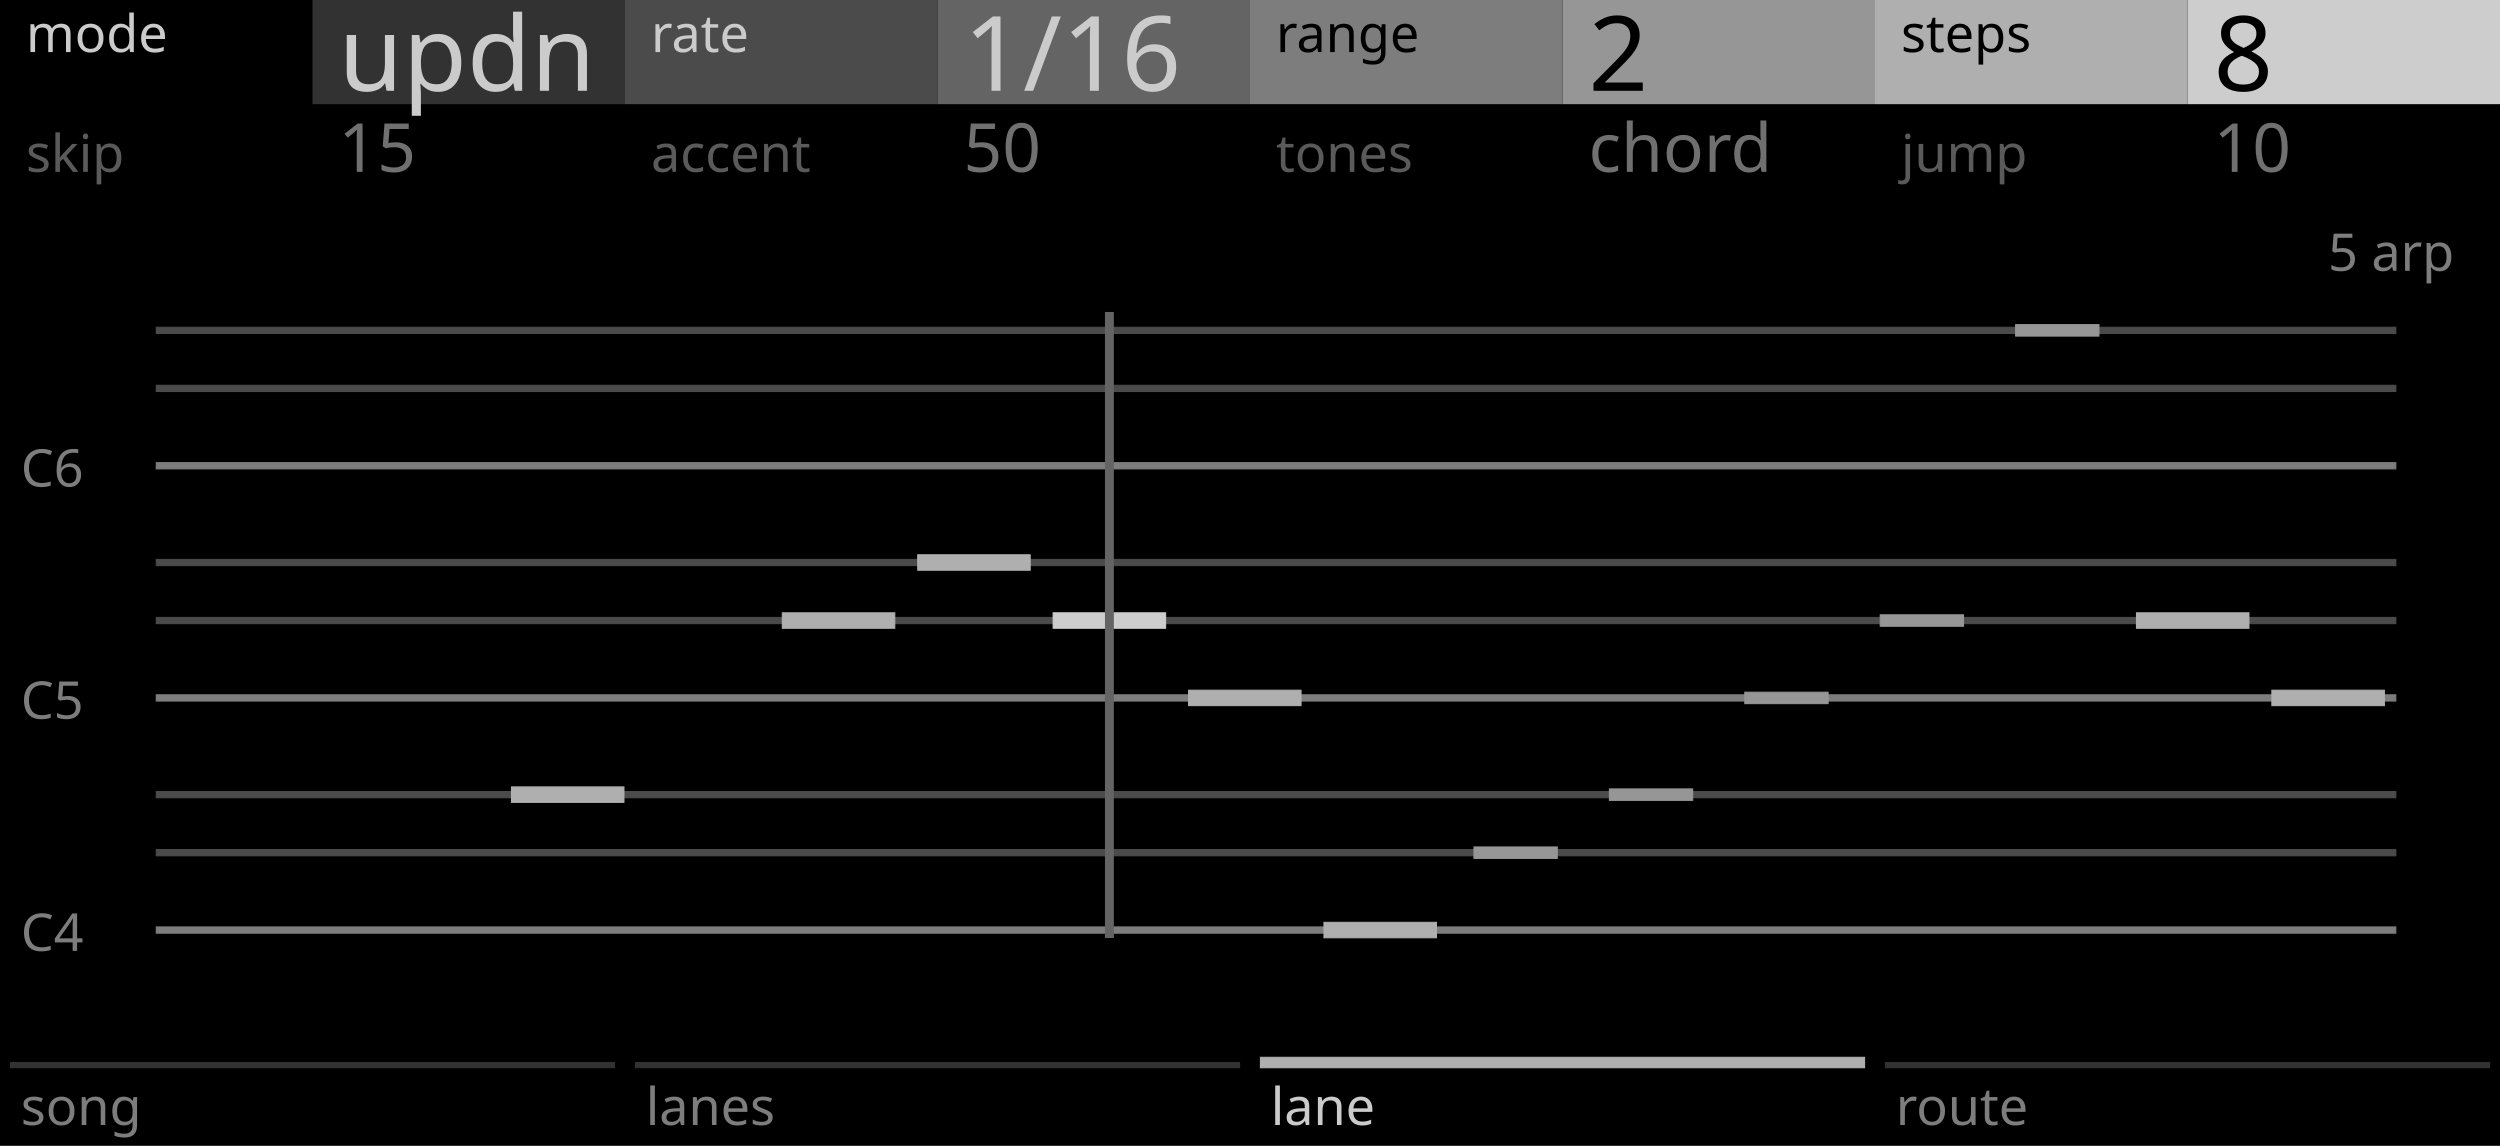
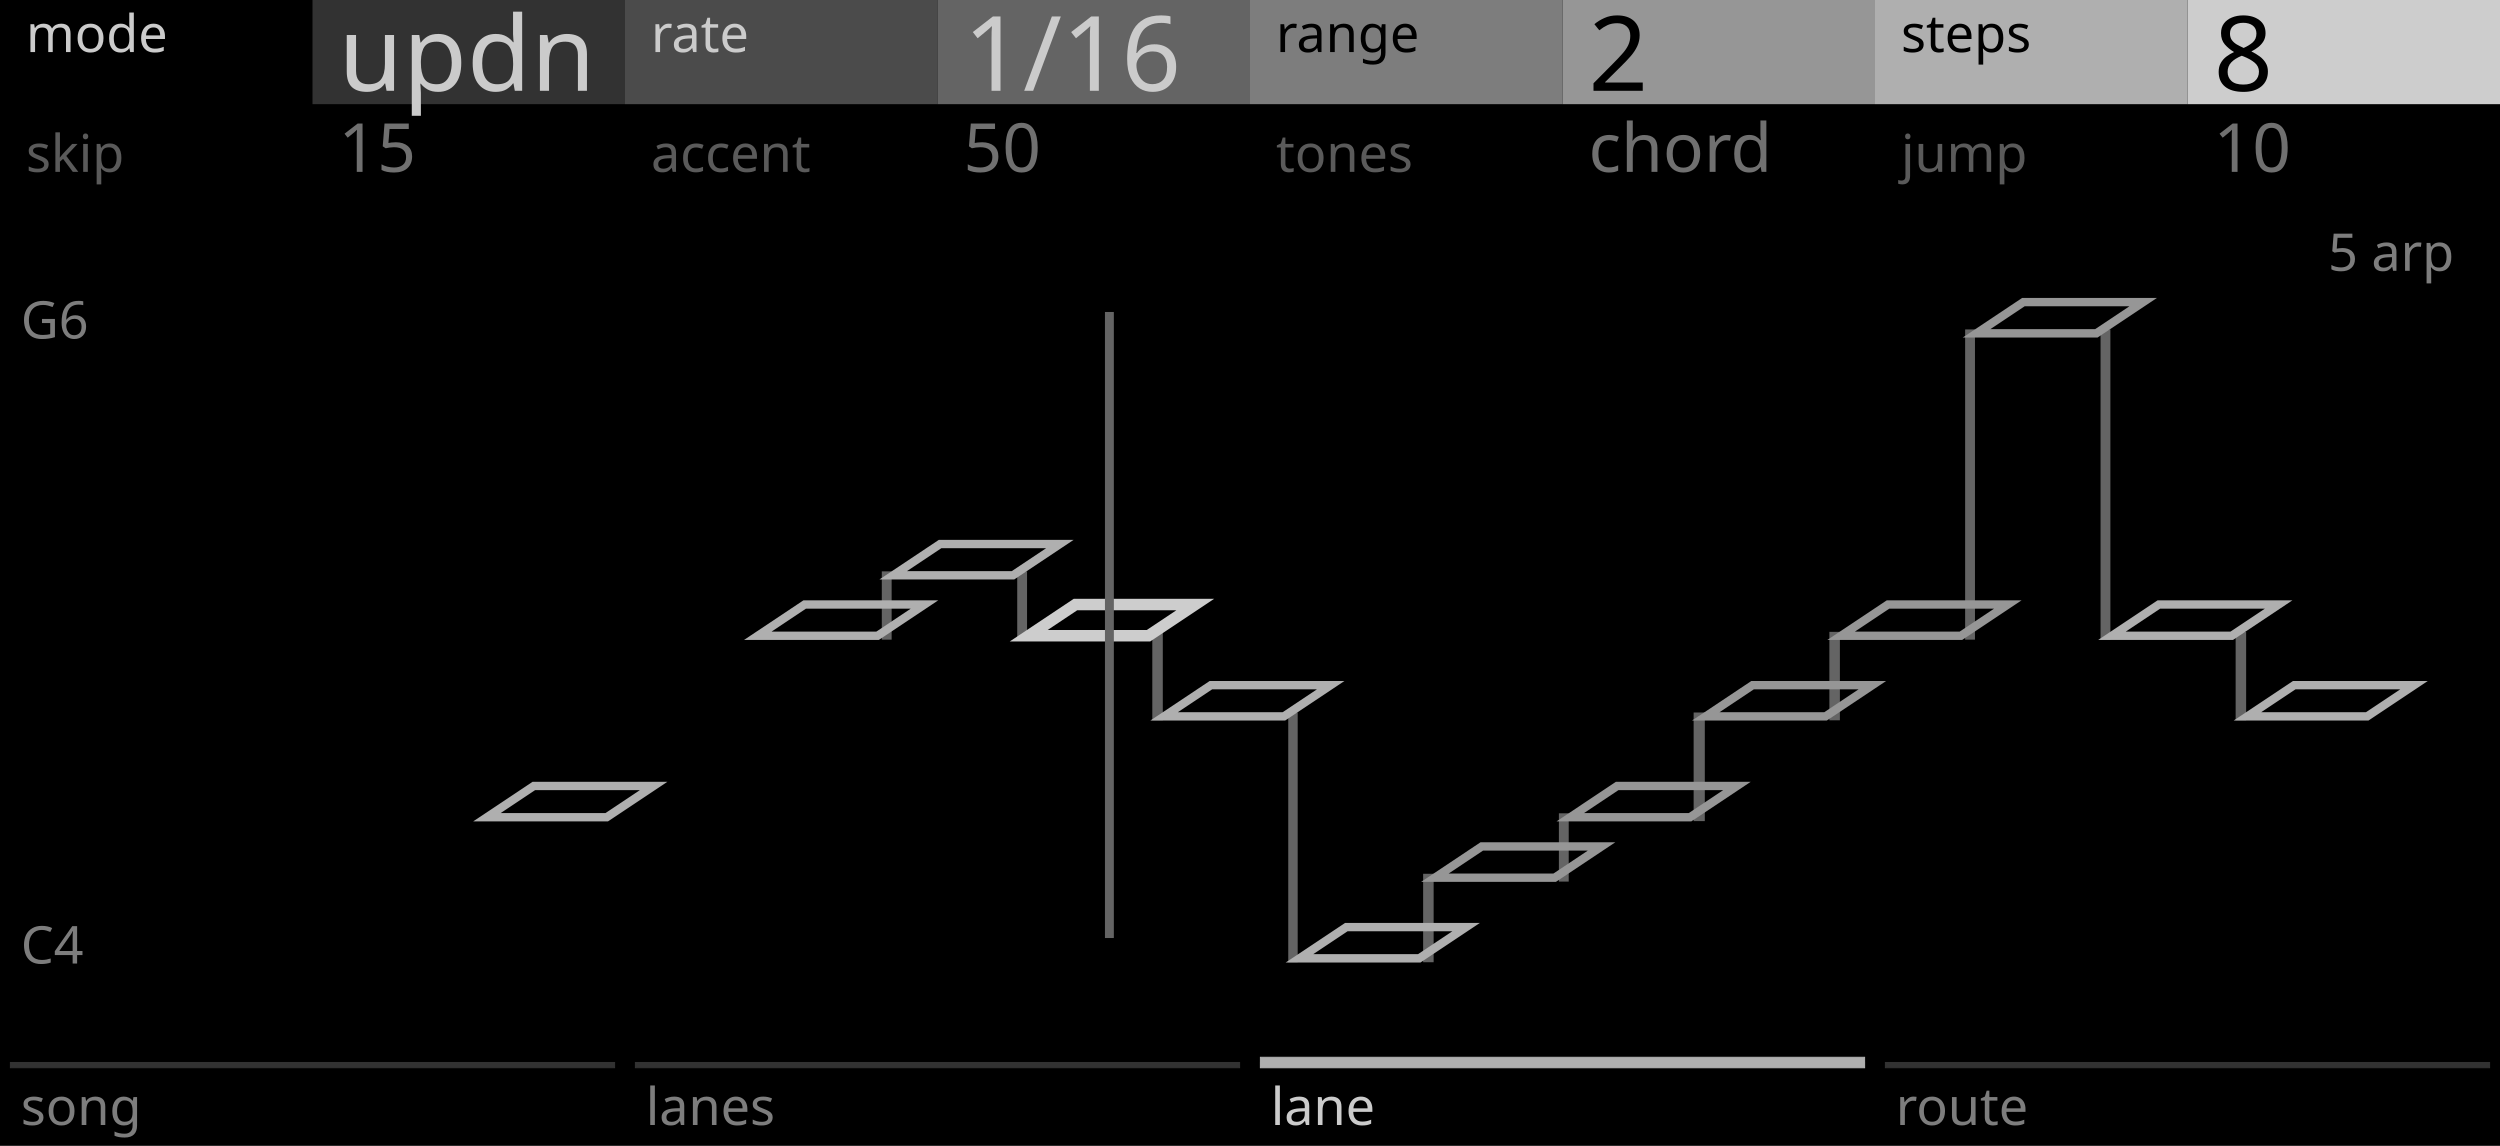
<svg xmlns="http://www.w3.org/2000/svg" width="480" height="220" viewBox="0 0 480 220">
  <g id="preview_canvas">
    <rect x="0" y="0" width="480" height="220" fill="#000000" stroke="none" />
  </g>
  <g id="preview_header">
    <rect x="0" y="0" width="60" height="20" fill="#000000" stroke="none" />
    <rect x="60" y="0" width="60" height="20" fill="#323232" stroke="none" />
    <rect x="120" y="0" width="60" height="20" fill="#4B4B4B" stroke="none" />
    <rect x="180" y="0" width="60" height="20" fill="#646464" stroke="none" />
    <rect x="240" y="0" width="60" height="20" fill="#7D7D7D" stroke="none" />
    <rect x="300" y="0" width="60" height="20" fill="#969696" stroke="none" />
    <rect x="360" y="0" width="60" height="20" fill="#AFAFAF" stroke="none" />
    <rect x="420" y="0" width="60" height="20" fill="#CDCDCD" stroke="none" />
    <text transform="matrix(1 0 0 1 5 10)" fill="#CBCBCB" stroke="none" font-family="UniversNextPro-Light" font-size="10px">mode</text>
    <text transform="matrix(1 0 0 1 65 17.44)" fill="#CBCBCB" stroke="none" font-family="UniversNextPro-Light" font-size="20px">updn</text>
    <text transform="matrix(1 0 0 1 5 33)" fill="#5A5A5A" stroke="none" font-family="UniversNextPro-Light" font-size="10px">skip</text>
    <text transform="matrix(1 0 0 1 65 33)" fill="#707070" stroke="none" font-family="UniversNextPro-Light" font-size="13px">15</text>
    <text transform="matrix(1 0 0 1 125 10)" fill="#CBCBCB" stroke="none" font-family="UniversNextPro-Light" font-size="10px">rate</text>
    <text transform="matrix(1 0 0 1 185 17.44)" fill="#CBCBCB" stroke="none" font-family="UniversNextPro-Light" font-size="20px">1/16</text>
    <text transform="matrix(1 0 0 1 125 33)" fill="#5A5A5A" stroke="none" font-family="UniversNextPro-Light" font-size="10px">accent</text>
    <text transform="matrix(1 0 0 1 185 33)" fill="#707070" stroke="none" font-family="UniversNextPro-Light" font-size="13px">50</text>
    <text transform="matrix(1 0 0 1 245 10)" fill="#000000" stroke="none" font-family="UniversNextPro-Light" font-size="10px">range</text>
    <text transform="matrix(1 0 0 1 305 17.44)" fill="#000000" stroke="none" font-family="UniversNextPro-Light" font-size="20px">2</text>
    <text transform="matrix(1 0 0 1 245 33)" fill="#5A5A5A" stroke="none" font-family="UniversNextPro-Light" font-size="10px">tones</text>
    <text transform="matrix(1 0 0 1 305 33)" fill="#707070" stroke="none" font-family="UniversNextPro-Light" font-size="13px">chord</text>
    <text transform="matrix(1 0 0 1 365 10)" fill="#000000" stroke="none" font-family="UniversNextPro-Light" font-size="10px">steps</text>
    <text transform="matrix(1 0 0 1 425 17.44)" fill="#000000" stroke="none" font-family="UniversNextPro-Light" font-size="20px">8</text>
    <text transform="matrix(1 0 0 1 365 33)" fill="#5A5A5A" stroke="none" font-family="UniversNextPro-Light" font-size="10px">jump</text>
    <text transform="matrix(1 0 0 1 425 33)" fill="#707070" stroke="none" font-family="UniversNextPro-Light" font-size="13px">10</text>
  </g>
  <path id="cond_palette_0" d="M 700 300 L 704 300 L 704 304 Z" fill="#000000" stroke="#000000" stroke-width="0.2" />
  <path id="cond_palette_1" d="M 708 300 L 712 300 L 712 304 Z" fill="#323232" stroke="#323232" stroke-width="0.2" />
  <path id="cond_palette_2" d="M 716 300 L 720 300 L 720 304 Z" fill="#4B4B4B" stroke="#4B4B4B" stroke-width="0.2" />
  <path id="cond_palette_3" d="M 724 300 L 728 300 L 728 304 Z" fill="#646464" stroke="#646464" stroke-width="0.2" />
  <path id="cond_palette_4" d="M 732 300 L 736 300 L 736 304 Z" fill="#7D7D7D" stroke="#7D7D7D" stroke-width="0.2" />
  <path id="cond_palette_5" d="M 740 300 L 744 300 L 744 304 Z" fill="#969696" stroke="#969696" stroke-width="0.2" />
  <path id="cond_palette_6" d="M 748 300 L 752 300 L 752 304 Z" fill="#AFAFAF" stroke="#AFAFAF" stroke-width="0.2" />
  <path id="cond_palette_7" d="M 756 300 L 760 300 L 760 304 Z" fill="#CDCDCD" stroke="#CDCDCD" stroke-width="0.2" />
  <path id="cond_palette_8" d="M 764 300 L 768 300 L 768 304 Z" fill="#000000" stroke="#646464" stroke-width="1.5" />
  <path id="cond_palette_9" d="M 772 300 L 776 300 L 776 304 Z" fill="#000000" stroke="#7D7D7D" stroke-width="1.5" />
  <path id="cond_palette_10" d="M 780 300 L 784 300 L 784 304 Z" fill="#000000" stroke="#969696" stroke-width="1.5" />
  <path id="cond_palette_11" d="M 788 300 L 792 300 L 792 304 Z" fill="#000000" stroke="#969696" stroke-width="1.6" />
  <path id="cond_palette_12" d="M 796 300 L 800 300 L 800 304 Z" fill="#000000" stroke="#AFAFAF" stroke-width="1.6" />
  <path id="cond_palette_13" d="M 804 300 L 808 300 L 808 304 Z" fill="#000000" stroke="#CDCDCD" stroke-width="2.2" />
  <path id="cond_palette_14" d="M 812 300 L 816 300 L 816 304 Z" fill="#000000" stroke="#646464" stroke-width="1.5" />
  <path id="cond_palette_15" d="M 820 300 L 824 300 L 824 304 Z" fill="#000000" stroke="#CDCDCD" stroke-width="1.6" />
  <path d="M 2 204 L 118 204 L 118 205 L 2 205 Z" fill="#323232" stroke="#323232" stroke-width="0.2" />
  <path d="M 122 204 L 238 204 L 238 205 L 122 205 Z" fill="#323232" stroke="#323232" stroke-width="0.2" />
  <path d="M 242 204 L 358 204 L 358 205 L 242 205 Z" fill="#323232" stroke="#323232" stroke-width="0.2" />
  <path d="M 362 204 L 478 204 L 478 205 L 362 205 Z" fill="#323232" stroke="#323232" stroke-width="0.2" />
-   <path id="cond_node_16" transform="matrix(1 0 0 1 460 178.571)" d="M -430 -0.6 L 0 -0.6 L 0 0.6 L -430 0.6 Z" fill="#7D7D7D" stroke="#7D7D7D" stroke-width="0.2" />
-   <path id="cond_node_17" transform="matrix(1 0 0 1 460 163.714)" d="M -430 -0.6 L 0 -0.6 L 0 0.6 L -430 0.6 Z" fill="#4B4B4B" stroke="#4B4B4B" stroke-width="0.2" />
-   <path id="cond_node_18" transform="matrix(1 0 0 1 460 152.571)" d="M -430 -0.6 L 0 -0.6 L 0 0.6 L -430 0.6 Z" fill="#4B4B4B" stroke="#4B4B4B" stroke-width="0.2" />
-   <path id="cond_node_19" transform="matrix(1 0 0 1 460 134)" d="M -430 -0.6 L 0 -0.6 L 0 0.6 L -430 0.6 Z" fill="#7D7D7D" stroke="#7D7D7D" stroke-width="0.2" />
-   <path id="cond_node_20" transform="matrix(1 0 0 1 460 119.143)" d="M -430 -0.6 L 0 -0.6 L 0 0.6 L -430 0.6 Z" fill="#4B4B4B" stroke="#4B4B4B" stroke-width="0.2" />
-   <path id="cond_node_21" transform="matrix(1 0 0 1 460 108)" d="M -430 -0.6 L 0 -0.6 L 0 0.6 L -430 0.6 Z" fill="#4B4B4B" stroke="#4B4B4B" stroke-width="0.2" />
-   <path id="cond_node_22" transform="matrix(1 0 0 1 460 89.429)" d="M -430 -0.6 L 0 -0.6 L 0 0.6 L -430 0.6 Z" fill="#7D7D7D" stroke="#7D7D7D" stroke-width="0.2" />
-   <path id="cond_node_23" transform="matrix(1 0 0 1 460 74.571)" d="M -430 -0.6 L 0 -0.6 L 0 0.6 L -430 0.6 Z" fill="#4B4B4B" stroke="#4B4B4B" stroke-width="0.2" />
-   <path id="cond_node_24" transform="matrix(1 0 0 1 460 63.429)" d="M -430 -0.6 L 0 -0.6 L 0 0.6 L -430 0.6 Z" fill="#4B4B4B" stroke="#4B4B4B" stroke-width="0.2" />
-   <path id="cond_node_210" transform="matrix(1 0 0 1 109 152.571)" d="M -10.8 -1.485 L 10.8 -1.485 L 10.8 1.485 L -10.8 1.485 Z" fill="#AFAFAF" stroke="#AFAFAF" stroke-width="0.2" />
-   <path id="cond_node_211" transform="matrix(1 0 0 1 161 119.143)" d="M -10.8 -1.485 L 10.8 -1.485 L 10.8 1.485 L -10.8 1.485 Z" fill="#AFAFAF" stroke="#AFAFAF" stroke-width="0.2" />
-   <path id="cond_node_212" transform="matrix(1 0 0 1 187 108)" d="M -10.8 -1.485 L 10.8 -1.485 L 10.8 1.485 L -10.8 1.485 Z" fill="#AFAFAF" stroke="#AFAFAF" stroke-width="0.2" />
-   <path id="cond_node_213" transform="matrix(1 0 0 1 213 119.143)" d="M -10.8 -1.485 L 10.8 -1.485 L 10.8 1.485 L -10.8 1.485 Z" fill="#CDCDCD" stroke="#CDCDCD" stroke-width="0.2" />
-   <path id="cond_node_214" transform="matrix(1 0 0 1 239 134)" d="M -10.8 -1.485 L 10.8 -1.485 L 10.8 1.485 L -10.8 1.485 Z" fill="#AFAFAF" stroke="#AFAFAF" stroke-width="0.2" />
-   <path id="cond_node_215" transform="matrix(1 0 0 1 265 178.571)" d="M -10.8 -1.485 L 10.8 -1.485 L 10.8 1.485 L -10.8 1.485 Z" fill="#AFAFAF" stroke="#AFAFAF" stroke-width="0.2" />
-   <path id="cond_node_216" transform="matrix(1 0 0 1 291 163.714)" d="M -8 -1.1 L 8 -1.1 L 8 1.1 L -8 1.1 Z" fill="#969696" stroke="#969696" stroke-width="0.2" />
-   <path id="cond_node_217" transform="matrix(1 0 0 1 317 152.571)" d="M -8 -1.1 L 8 -1.1 L 8 1.1 L -8 1.1 Z" fill="#969696" stroke="#969696" stroke-width="0.2" />
-   <path id="cond_node_218" transform="matrix(1 0 0 1 343 134)" d="M -8 -1.1 L 8 -1.1 L 8 1.1 L -8 1.1 Z" fill="#969696" stroke="#969696" stroke-width="0.2" />
-   <path id="cond_node_219" transform="matrix(1 0 0 1 369 119.143)" d="M -8 -1.1 L 8 -1.1 L 8 1.1 L -8 1.1 Z" fill="#969696" stroke="#969696" stroke-width="0.2" />
-   <path id="cond_node_220" transform="matrix(1 0 0 1 395 63.429)" d="M -8 -1.1 L 8 -1.1 L 8 1.1 L -8 1.1 Z" fill="#969696" stroke="#969696" stroke-width="0.2" />
-   <path id="cond_node_221" transform="matrix(1 0 0 1 421 119.143)" d="M -10.8 -1.485 L 10.8 -1.485 L 10.8 1.485 L -10.8 1.485 Z" fill="#AFAFAF" stroke="#AFAFAF" stroke-width="0.2" />
-   <path id="cond_node_222" transform="matrix(1 0 0 1 447 134)" d="M -10.8 -1.485 L 10.8 -1.485 L 10.8 1.485 L -10.8 1.485 Z" fill="#AFAFAF" stroke="#AFAFAF" stroke-width="0.2" />
-   <path id="cond_node_226" transform="matrix(1 0 0 1 213 60)" d="M -0.75 0 L 0.75 0 L 0.75 120 L -0.75 120 Z" fill="#646464" stroke="#646464" stroke-width="0.2" />
-   <path id="cond_node_236" transform="matrix(1 0 0 1 242 203)" d="M 0 0 L 116 0 L 116 2 L 0 2 Z" fill="#AFAFAF" stroke="#AFAFAF" stroke-width="0.2" />
+   <path id="cond_node_210" transform="matrix(1 0 0 1 170.25 110.452)" d="M -0.194 0 L 0.194 0 L 0.194 11.613 L -0.194 11.613 Z" fill="none" stroke="#646464" stroke-width="1.5" />
+   <path id="cond_node_211" transform="matrix(1 0 0 1 196.25 110.452)" d="M -0.194 0 L 0.194 0 L 0.194 11.613 L -0.194 11.613 Z" fill="none" stroke="#646464" stroke-width="1.5" />
+   <path id="cond_node_212" transform="matrix(1 0 0 1 222.25 122.065)" d="M -0.258 0 L 0.258 0 L 0.258 15.484 L -0.258 15.484 Z" fill="none" stroke="#646464" stroke-width="1.5" />
+   <path id="cond_node_213" transform="matrix(1 0 0 1 274.25 168.516)" d="M -0.258 0 L 0.258 0 L 0.258 15.484 L -0.258 15.484 Z" fill="none" stroke="#646464" stroke-width="1.5" />
+   <path id="cond_node_214" transform="matrix(1 0 0 1 300.25 156.903)" d="M -0.194 0 L 0.194 0 L 0.194 11.613 L -0.194 11.613 Z" fill="none" stroke="#646464" stroke-width="1.5" />
+   <path id="cond_node_215" transform="matrix(1 0 0 1 326.25 137.548)" d="M -0.323 0 L 0.323 0 L 0.323 19.355 L -0.323 19.355 Z" fill="none" stroke="#646464" stroke-width="1.5" />
+   <path id="cond_node_216" transform="matrix(1 0 0 1 352.25 122.065)" d="M -0.258 0 L 0.258 0 L 0.258 15.484 L -0.258 15.484 Z" fill="none" stroke="#646464" stroke-width="1.5" />
+   <path id="cond_node_217" transform="matrix(1 0 0 1 430.25 122.065)" d="M -0.258 0 L 0.258 0 L 0.258 15.484 L -0.258 15.484 Z" fill="none" stroke="#646464" stroke-width="1.5" />
+   <path id="cond_node_218" transform="matrix(1 0 0 1 248.25 137.548)" d="M -0.155 0 L 0.155 0 L 0.155 46.452 L -0.155 46.452 Z" fill="none" stroke="#646464" stroke-width="1.5" />
+   <path id="cond_node_219" transform="matrix(1 0 0 1 378.25 64)" d="M -0.194 0 L 0.194 0 L 0.194 58.065 L -0.194 58.065 Z" fill="none" stroke="#646464" stroke-width="1.5" />
+   <path id="cond_node_220" transform="matrix(1 0 0 1 404.25 64)" d="M -0.194 0 L 0.194 0 L 0.194 58.065 L -0.194 58.065 Z" fill="none" stroke="#646464" stroke-width="1.5" />
+   <path id="cond_node_226" transform="matrix(1 0 0 1 105 156.903)" d="M -11.5 0 L 11.5 0 L 20.5 -6 L -2.5 -6 Z" fill="none" stroke="#AFAFAF" stroke-width="1.6" />
+   <path id="cond_node_227" transform="matrix(1 0 0 1 157 122.065)" d="M -11.5 0 L 11.5 0 L 20.5 -6 L -2.5 -6 Z" fill="none" stroke="#AFAFAF" stroke-width="1.6" />
+   <path id="cond_node_228" transform="matrix(1 0 0 1 183 110.452)" d="M -11.5 0 L 11.5 0 L 20.5 -6 L -2.5 -6 Z" fill="none" stroke="#AFAFAF" stroke-width="1.6" />
+   <path id="cond_node_229" transform="matrix(1 0 0 1 209 122.065)" d="M -11.5 0 L 11.5 0 L 20.5 -6 L -2.5 -6 Z" fill="none" stroke="#CDCDCD" stroke-width="2.2" />
+   <path id="cond_node_230" transform="matrix(1 0 0 1 235 137.548)" d="M -11.5 0 L 11.5 0 L 20.5 -6 L -2.5 -6 Z" fill="none" stroke="#AFAFAF" stroke-width="1.6" />
+   <path id="cond_node_231" transform="matrix(1 0 0 1 261 184)" d="M -11.5 0 L 11.5 0 L 20.5 -6 L -2.5 -6 Z" fill="none" stroke="#AFAFAF" stroke-width="1.6" />
+   <path id="cond_node_232" transform="matrix(1 0 0 1 287 168.516)" d="M -11.5 0 L 11.5 0 L 20.5 -6 L -2.5 -6 Z" fill="none" stroke="#969696" stroke-width="1.6" />
+   <path id="cond_node_233" transform="matrix(1 0 0 1 313 156.903)" d="M -11.5 0 L 11.5 0 L 20.5 -6 L -2.5 -6 Z" fill="none" stroke="#969696" stroke-width="1.6" />
+   <path id="cond_node_234" transform="matrix(1 0 0 1 339 137.548)" d="M -11.5 0 L 11.5 0 L 20.5 -6 L -2.5 -6 Z" fill="none" stroke="#969696" stroke-width="1.6" />
+   <path id="cond_node_235" transform="matrix(1 0 0 1 365 122.065)" d="M -11.5 0 L 11.5 0 L 20.5 -6 L -2.5 -6 Z" fill="none" stroke="#969696" stroke-width="1.6" />
+   <path id="cond_node_236" transform="matrix(1 0 0 1 391 64)" d="M -11.5 0 L 11.5 0 L 20.5 -6 L -2.5 -6 Z" fill="none" stroke="#969696" stroke-width="1.6" />
+   <path id="cond_node_237" transform="matrix(1 0 0 1 417 122.065)" d="M -11.5 0 L 11.5 0 L 20.5 -6 L -2.5 -6 Z" fill="none" stroke="#AFAFAF" stroke-width="1.6" />
+   <path id="cond_node_238" transform="matrix(1 0 0 1 443 137.548)" d="M -11.5 0 L 11.5 0 L 20.5 -6 L -2.5 -6 Z" fill="none" stroke="#AFAFAF" stroke-width="1.6" />
+   <path id="cond_node_242" transform="matrix(1 0 0 1 213 60)" d="M -0.75 0 L 0.75 0 L 0.75 120 L -0.75 120 Z" fill="#646464" stroke="#646464" stroke-width="0.2" />
+   <path id="cond_node_252" transform="matrix(1 0 0 1 242 203)" d="M 0 0 L 116 0 L 116 2 L 0 2 Z" fill="#AFAFAF" stroke="#AFAFAF" stroke-width="0.2" />
  <text id="cond_text_16" transform="matrix(1 0 0 1 4 216)" fill="#7D7D7D" stroke="none" font-family="UniversNextPro-Light" font-size="10px">song</text>
  <text id="cond_text_17" transform="matrix(1 0 0 1 124 216)" fill="#7D7D7D" stroke="none" font-family="UniversNextPro-Light" font-size="10px">lanes</text>
  <text id="cond_text_18" transform="matrix(1 0 0 1 244 216)" fill="#CBCBCB" stroke="none" font-family="UniversNextPro-Light" font-size="10px">lane</text>
  <text id="cond_text_19" transform="matrix(1 0 0 1 364 216)" fill="#7D7D7D" stroke="none" font-family="UniversNextPro-Light" font-size="10px">route</text>
  <text id="cond_text_32" transform="matrix(1 0 0 1 447 52)" fill="#7D7D7D" stroke="none" font-family="UniversNextPro-Light" font-size="10px">5 arp</text>
-   <text id="cond_text_20" transform="matrix(1 0 0 1 4 182.571)" fill="#7D7D7D" stroke="none" font-family="UniversNextPro-Light" font-size="10px">C4</text>
-   <text id="cond_text_21" transform="matrix(1 0 0 1 4 138)" fill="#7D7D7D" stroke="none" font-family="UniversNextPro-Light" font-size="10px">C5</text>
-   <text id="cond_text_22" transform="matrix(1 0 0 1 4 93.429)" fill="#7D7D7D" stroke="none" font-family="UniversNextPro-Light" font-size="10px">C6</text>
+   <text id="cond_text_20" transform="matrix(1 0 0 1 4 65)" fill="#7D7D7D" stroke="none" font-family="UniversNextPro-Light" font-size="10px">G6</text>
+   <text id="cond_text_21" transform="matrix(1 0 0 1 4 185)" fill="#7D7D7D" stroke="none" font-family="UniversNextPro-Light" font-size="10px">C4</text>
</svg>
